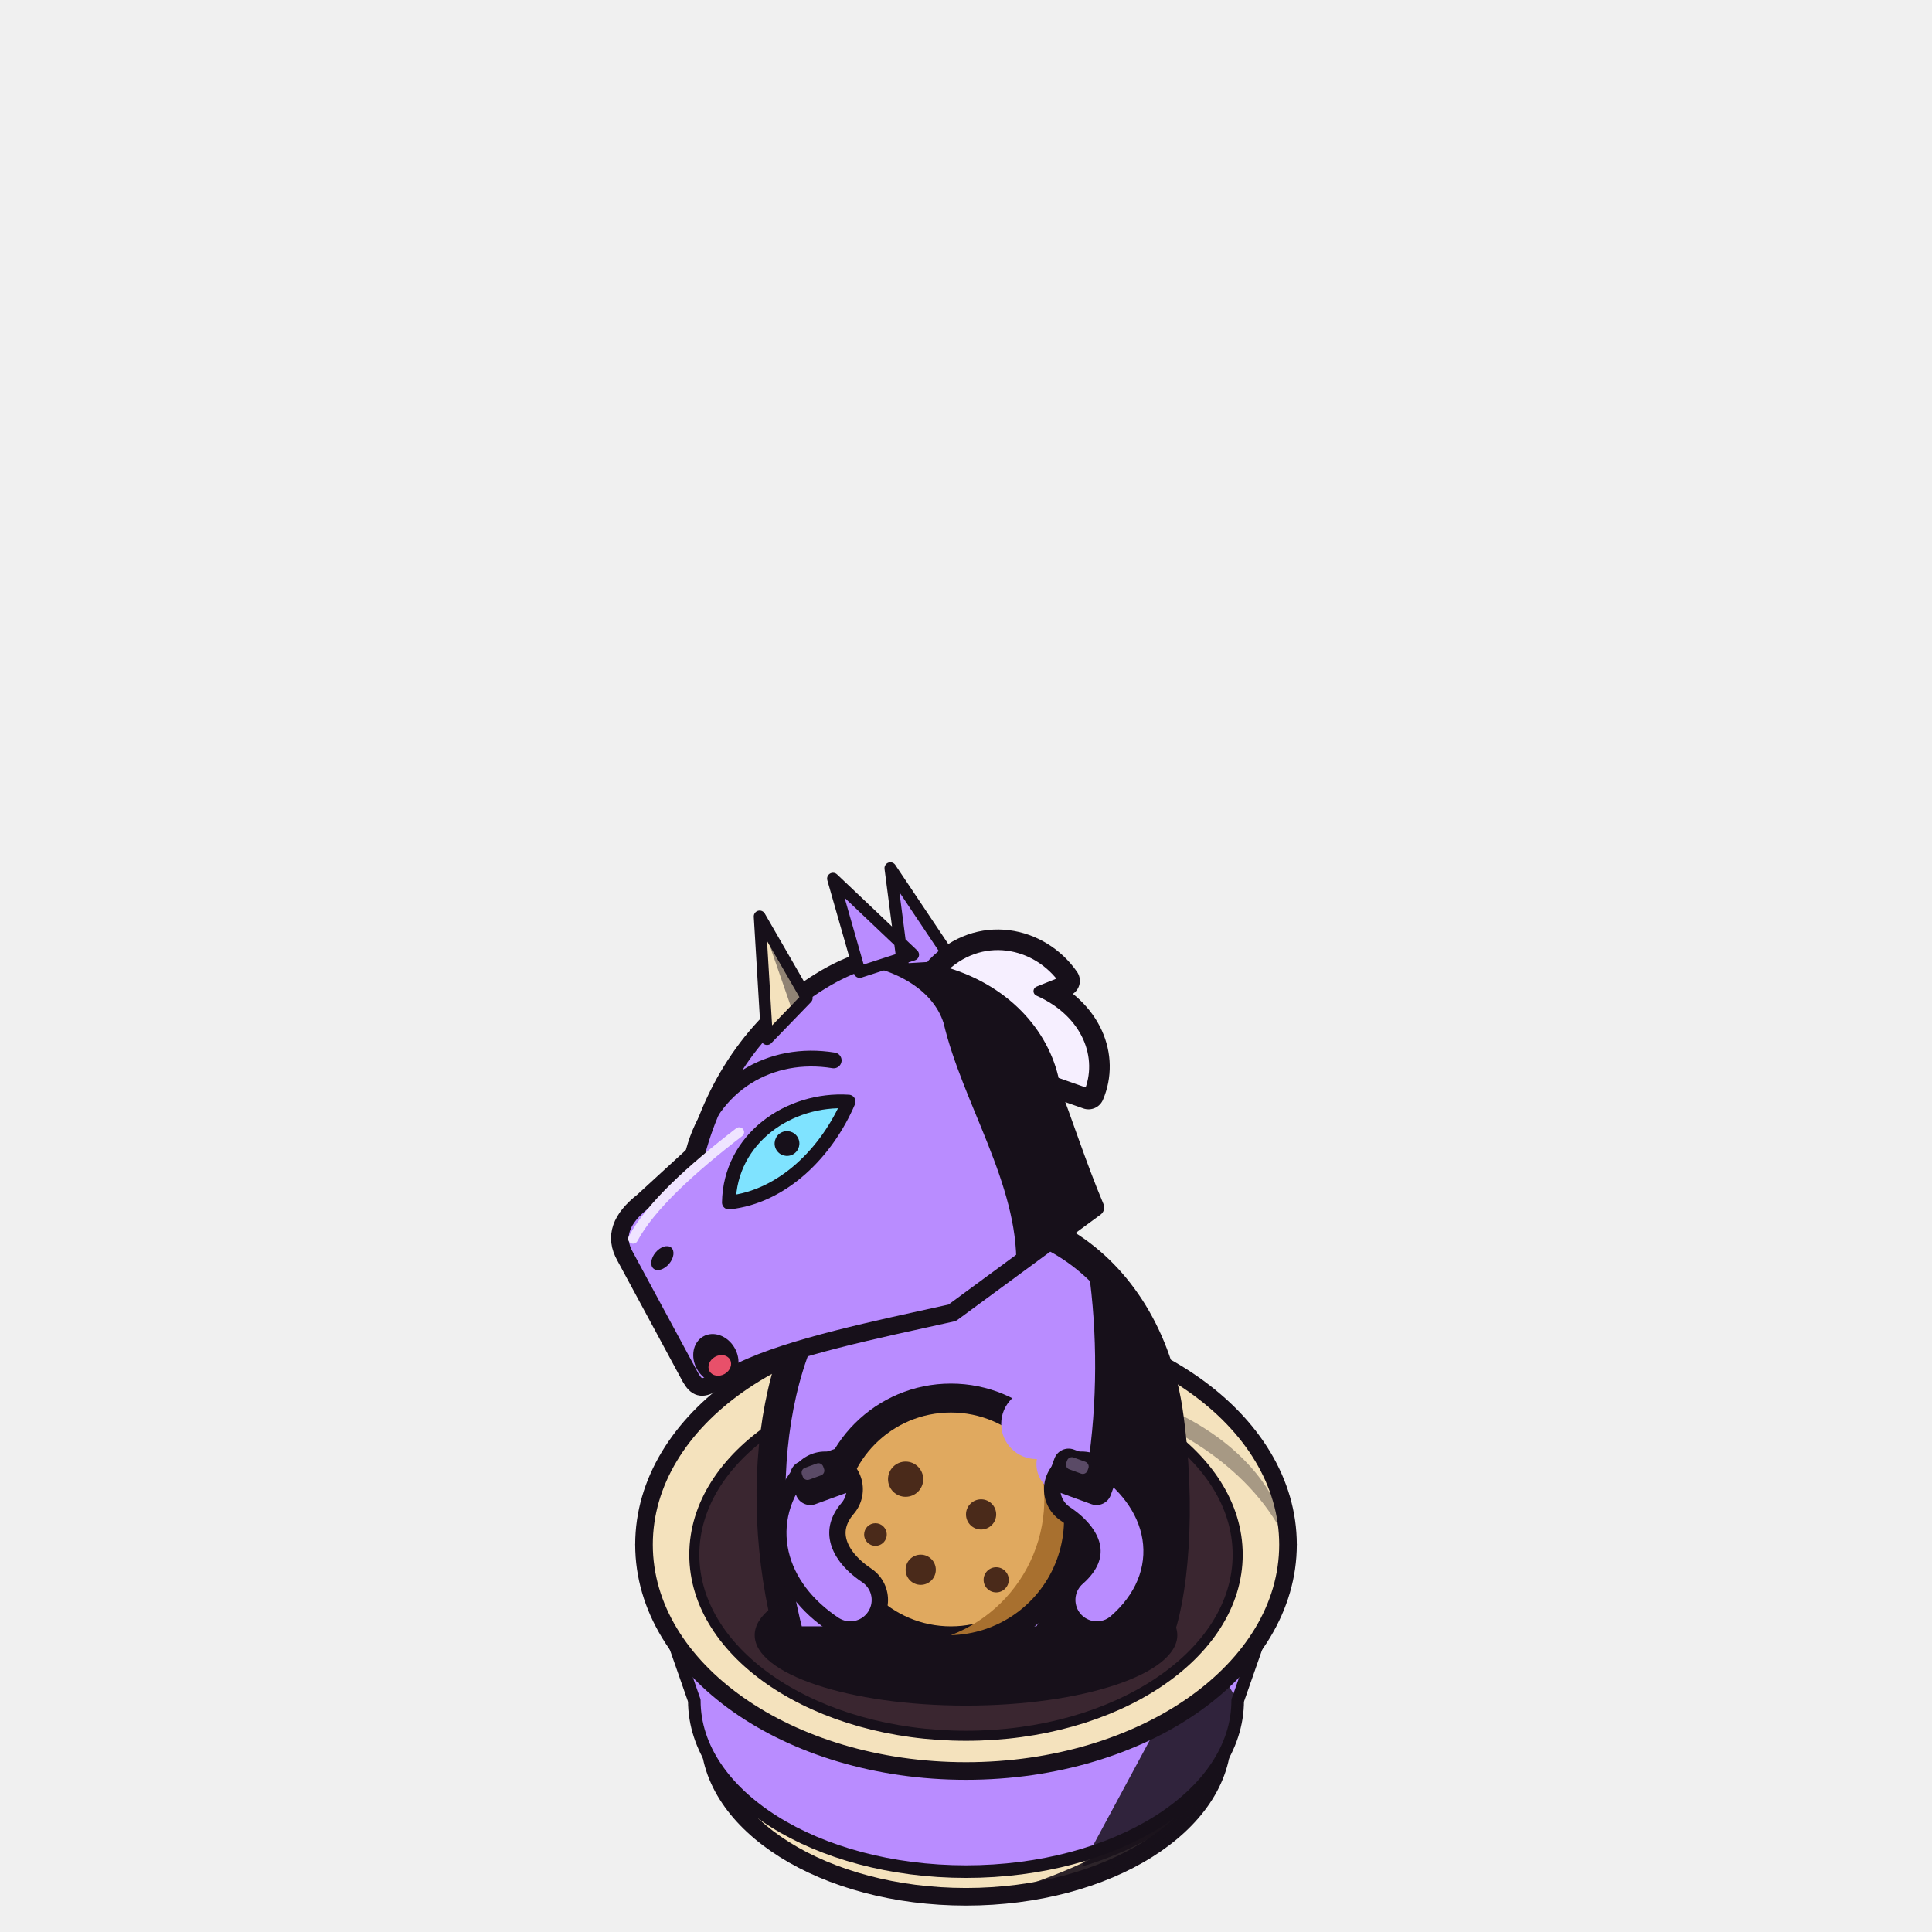
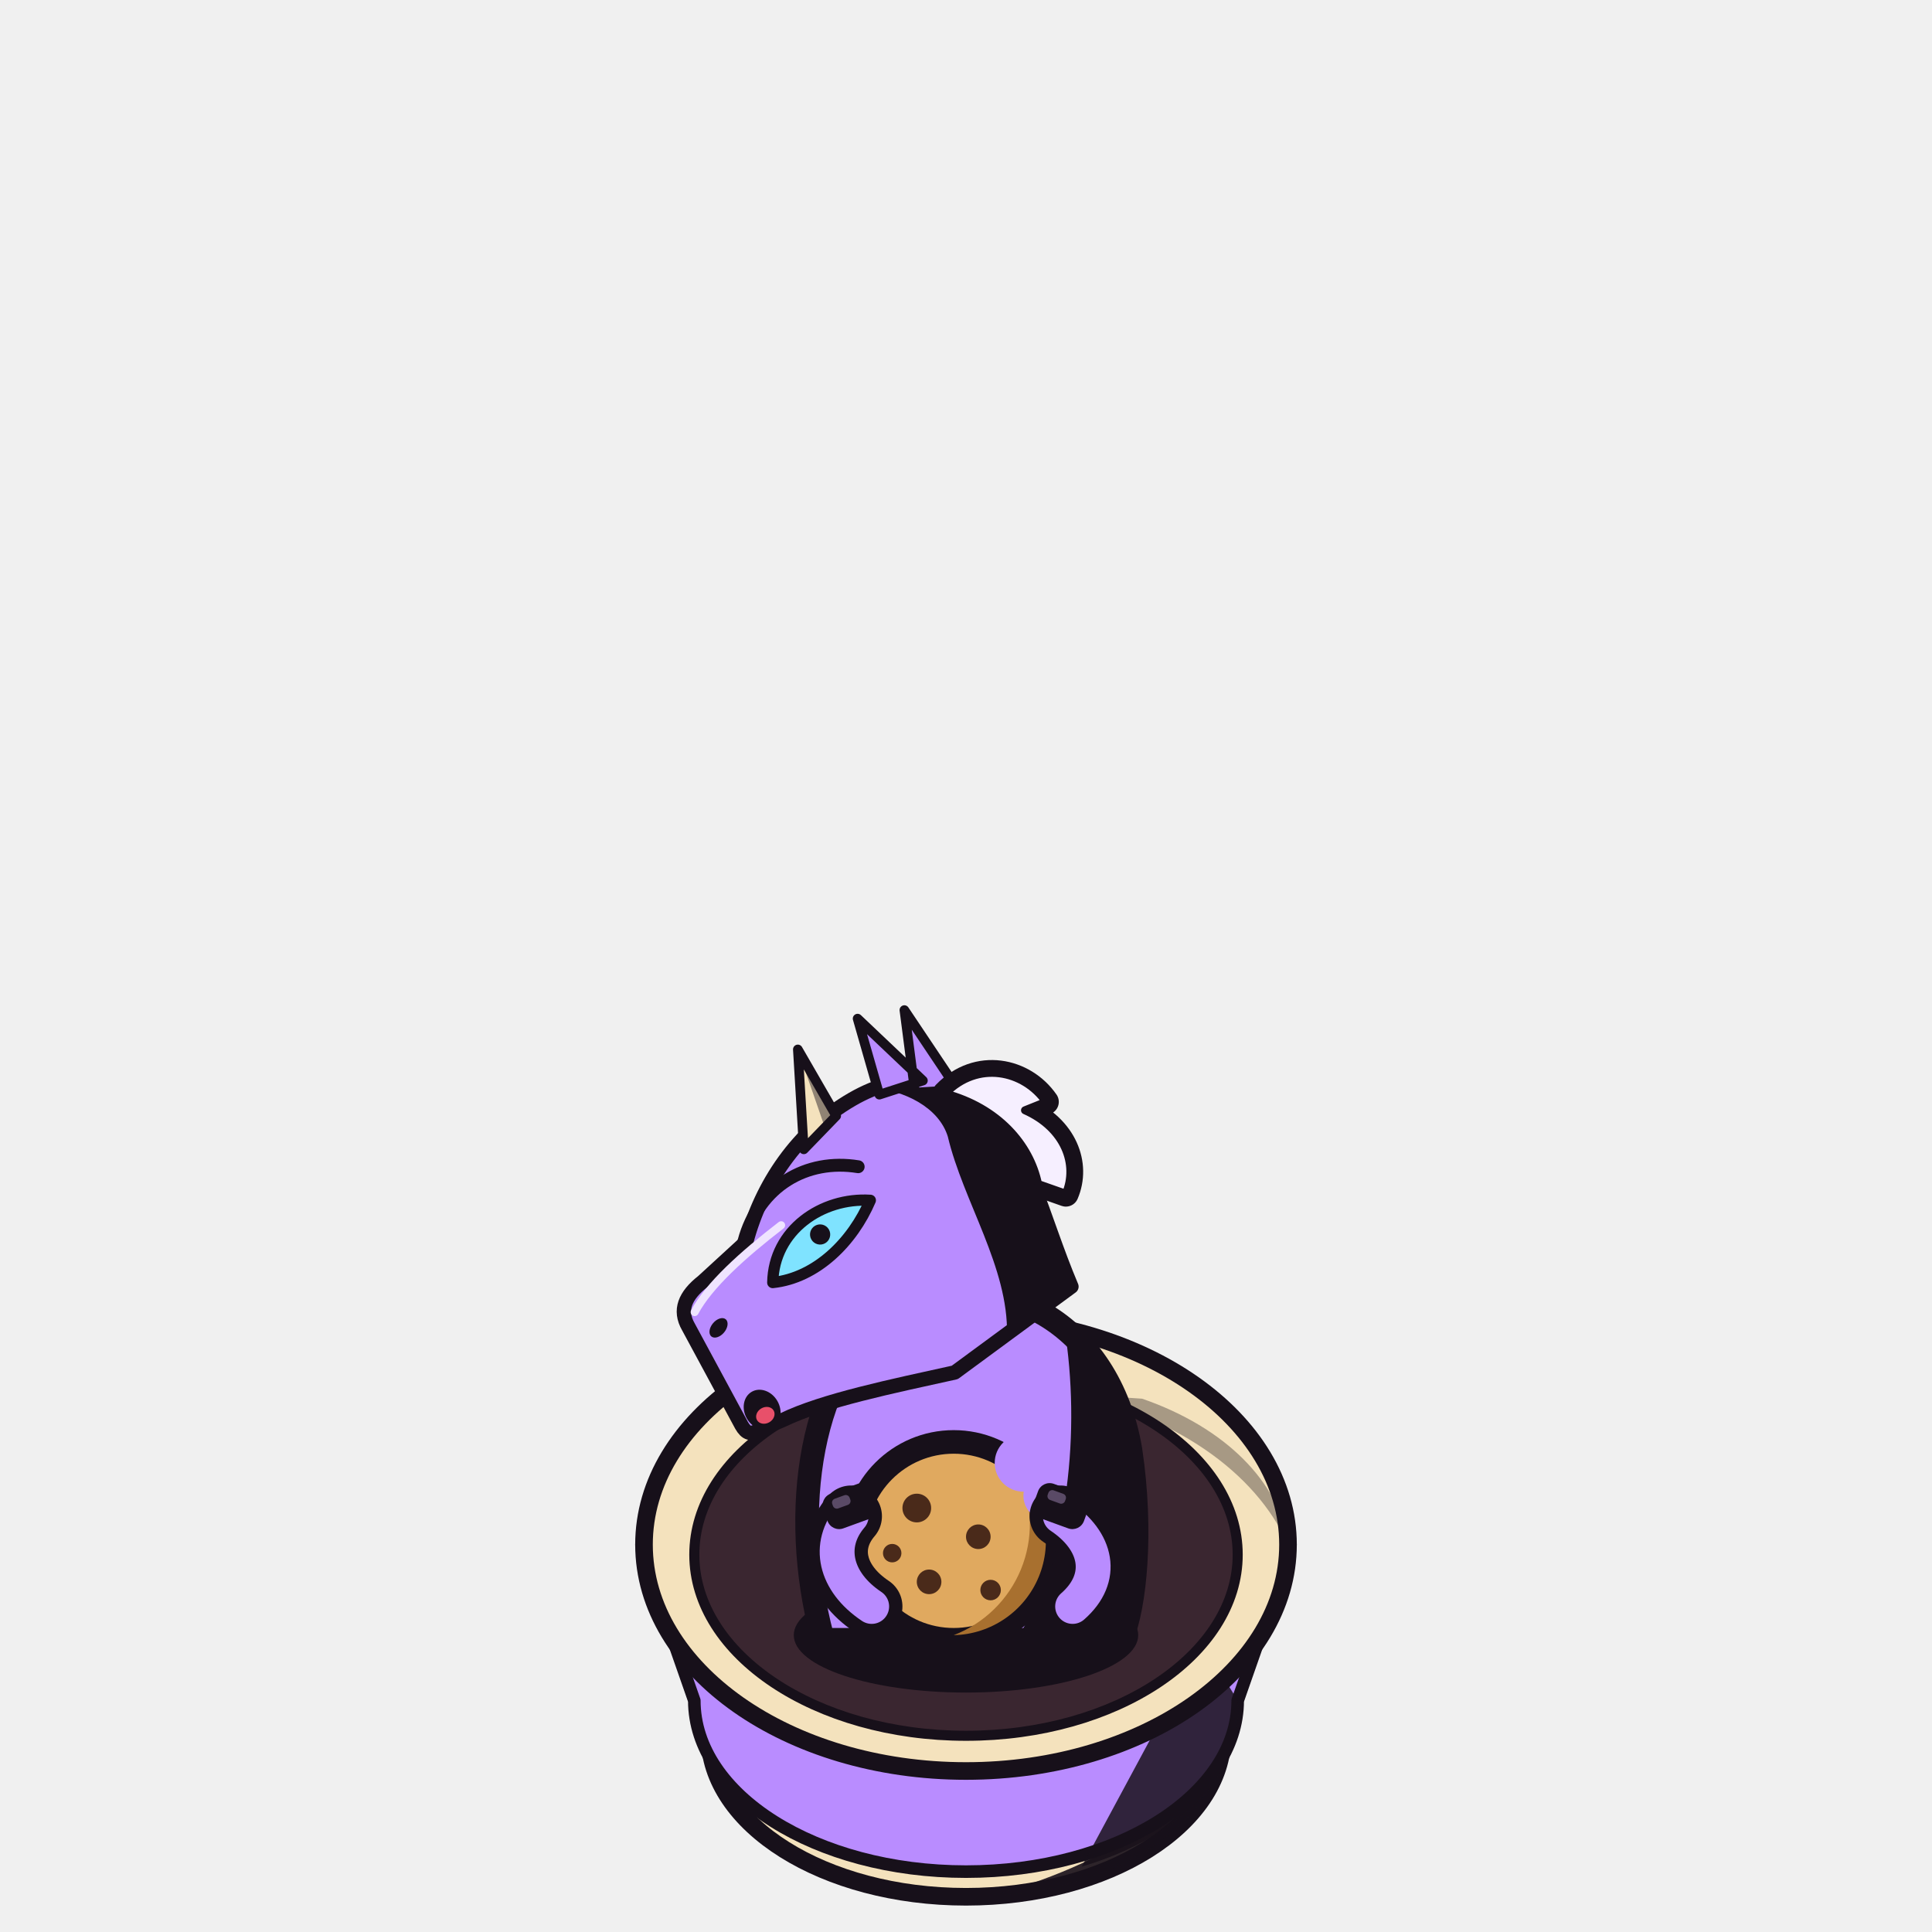
<svg xmlns="http://www.w3.org/2000/svg" viewBox="0 0 768 768" width="768" height="768">
  <path d="M256,614 L282,690 A102,64 0 0 0 486,690 L512,614 Z" fill="#f4e2bd" stroke="#17101a" stroke-width="7" stroke-linejoin="round" />
  <path d="M498,614 L486,690 A102,64 0 0 1 392,754 C440,742 478,716 486,690 Z" fill="#17101a" opacity=".9" />
  <path d="M262,636 L276,676 A108,68 0 0 0 492,676 L506,636 A128,90 0 0 1 262,636 Z" fill="#b98cff" stroke="#17101a" stroke-width="5" stroke-linejoin="round" />
  <path d="M470,640 L492,676 A108,68 0 0 1 430,742 L458,690 Z" fill="#17101a" opacity=".85" />
  <ellipse cx="384" cy="614" rx="128" ry="90" fill="#f4e2bd" stroke="#17101a" stroke-width="7" />
  <ellipse cx="384" cy="618" rx="108" ry="72" fill="#3a2630" stroke="#17101a" stroke-width="4" />
  <path d="M424,554 A128,90 0 0 1 512,614 A108,72 0 0 0 454,556 Z" fill="#17101a" opacity=".35" />
-   <ellipse cx="384" cy="650" rx="84" ry="28" fill="#17101a" />
-   <path d="M316,650 C300,590 310,520 350,494 C400,470 452,500 462,560 C468,600 464,636 458,650 Z" fill="none" stroke="#17101a" stroke-width="16" stroke-linejoin="round" />
-   <path d="M316,650 C300,590 310,520 350,494 C400,470 452,500 462,560 C468,600 464,636 458,650 Z" fill="#b98cff" stroke="#17101a" stroke-width="7" stroke-linejoin="round" />
-   <path d="M432,500 C456,520 466,560 464,600 C464,630 460,642 458,650 L410,650 C434,610 440,550 432,500 Z" fill="#17101a" />
-   <mask id="bite">
-     <rect width="768" height="768" fill="#fff" />
-     <circle cx="412" cy="566" r="14" fill="#000" />
-     <circle cx="424" cy="582" r="12" fill="#000" />
-   </mask>
-   <g mask="url(#bite)">
-     <circle cx="378" cy="604" r="46" fill="none" stroke="#17101a" stroke-width="16" />
-     <circle cx="378" cy="604" r="46" fill="#e0a95f" stroke="#17101a" stroke-width="7" />
-     <path d="M410,572 A46,46 0 0 1 378,650 A58,58 0 0 0 410,572 Z" fill="#a8702f" />
-     <circle cx="360" cy="588" r="7" fill="#4a2a1a" />
-     <circle cx="390" cy="602" r="6" fill="#4a2a1a" />
-     <circle cx="366" cy="624" r="6" fill="#4a2a1a" />
-     <circle cx="396" cy="628" r="5" fill="#4a2a1a" />
-     <circle cx="348" cy="610" r="4.5" fill="#4a2a1a" />
-   </g>
-   <path d="M338,636 C320,624 316,606 328,592" fill="none" stroke="#17101a" stroke-width="30" stroke-linecap="round" />
-   <path d="M338,636 C320,624 316,606 328,592" fill="none" stroke="#b98cff" stroke-width="17" stroke-linecap="round" />
-   <g transform="rotate(-20 328 588)">
-     <rect x="315" y="578" width="26" height="18" rx="6" fill="#17101a" />
-     <rect x="320" y="581" width="9" height="5" rx="2" fill="#5a4a66" />
-   </g>
-   <path d="M436,636 C452,622 448,604 430,592" fill="none" stroke="#17101a" stroke-width="30" stroke-linecap="round" />
-   <path d="M436,636 C452,622 448,604 430,592" fill="none" stroke="#b98cff" stroke-width="17" stroke-linecap="round" />
-   <g transform="rotate(20 430 588)">
-     <rect x="417" y="578" width="26" height="18" rx="6" fill="#17101a" />
-     <rect x="422" y="581" width="9" height="5" rx="2" fill="#5a4a66" />
-   </g>
-   <g transform="translate(112 168) scale(.78) rotate(-30 380 420)">
-     <path d="M198,392 L200,322 C200,310 208,304 222,302 L258,294 C284,268 320,250 360,250 C396,250 424,268 430,298 C440,332 426,372 420,420 L330,430 C292,418 250,404 222,402 L206,400 C200,400 198,398 198,392 Z" fill="#b98cff" stroke="#17101a" stroke-width="9" stroke-linejoin="round" />
-     <path d="M372,248 C402,248 424,266 430,296 C440,330 426,372 420,420 L370,426 C392,390 388,340 400,300 C404,282 392,262 372,248 Z" fill="#17101a" />
-     <path d="M208,316 C224,306 252,300 282,296" fill="none" stroke="#efe4ff" stroke-width="5" stroke-linecap="round" />
-     <g transform="translate(296 316)">
-       <g transform="scale(1.15)">
-         <g transform="scale(1.22)">
-           <path d="M-26,6 C-14,-14 12,-16 30,-4 C14,8 -8,14 -26,6 Z" fill="#7fe3ff" stroke="#17101a" stroke-width="5" stroke-linejoin="round" />
-           <circle cx="3" cy="-2" r="4.5" fill="#17101a" />
+   <g transform="translate(384 650) scale(0.815) translate(-384 -650)">
+     <ellipse cx="384" cy="650" rx="84" ry="28" fill="#17101a" />
+     <path d="M316,650 C300,590 310,520 350,494 C400,470 452,500 462,560 C468,600 464,636 458,650 Z" fill="none" stroke="#17101a" stroke-width="16" stroke-linejoin="round" />
+     <path d="M316,650 C300,590 310,520 350,494 C400,470 452,500 462,560 C468,600 464,636 458,650 Z" fill="#b98cff" stroke="#17101a" stroke-width="7" stroke-linejoin="round" />
+     <path d="M432,500 C456,520 466,560 464,600 C464,630 460,642 458,650 L410,650 C434,610 440,550 432,500 Z" fill="#17101a" />
+     <mask id="bite">
+       <rect width="768" height="768" fill="#fff" />
+       <circle cx="412" cy="566" r="14" fill="#000" />
+       <circle cx="424" cy="582" r="12" fill="#000" />
+     </mask>
+     <g mask="url(#bite)">
+       <circle cx="378" cy="604" r="46" fill="none" stroke="#17101a" stroke-width="16" />
+       <circle cx="378" cy="604" r="46" fill="#e0a95f" stroke="#17101a" stroke-width="7" />
+       <path d="M410,572 A46,46 0 0 1 378,650 A58,58 0 0 0 410,572 Z" fill="#a8702f" />
+       <circle cx="360" cy="588" r="7" fill="#4a2a1a" />
+       <circle cx="390" cy="602" r="6" fill="#4a2a1a" />
+       <circle cx="366" cy="624" r="6" fill="#4a2a1a" />
+       <circle cx="396" cy="628" r="5" fill="#4a2a1a" />
+       <circle cx="348" cy="610" r="4.5" fill="#4a2a1a" />
+     </g>
+     <path d="M338,636 C320,624 316,606 328,592" fill="none" stroke="#17101a" stroke-width="30" stroke-linecap="round" />
+     <path d="M338,636 C320,624 316,606 328,592" fill="none" stroke="#b98cff" stroke-width="17" stroke-linecap="round" />
+     <g transform="rotate(-20 328 588)">
+       <rect x="315" y="578" width="26" height="18" rx="6" fill="#17101a" />
+       <rect x="320" y="581" width="9" height="5" rx="2" fill="#5a4a66" />
+     </g>
+     <path d="M436,636 C452,622 448,604 430,592" fill="none" stroke="#17101a" stroke-width="30" stroke-linecap="round" />
+     <path d="M436,636 C452,622 448,604 430,592" fill="none" stroke="#b98cff" stroke-width="17" stroke-linecap="round" />
+     <g transform="rotate(20 430 588)">
+       <rect x="417" y="578" width="26" height="18" rx="6" fill="#17101a" />
+       <rect x="422" y="581" width="9" height="5" rx="2" fill="#5a4a66" />
+     </g>
+     <g transform="translate(112 168) scale(.78) rotate(-30 380 420)">
+       <path d="M198,392 L200,322 C200,310 208,304 222,302 L258,294 C284,268 320,250 360,250 C396,250 424,268 430,298 C440,332 426,372 420,420 L330,430 C292,418 250,404 222,402 L206,400 C200,400 198,398 198,392 Z" fill="#b98cff" stroke="#17101a" stroke-width="9" stroke-linejoin="round" />
+       <path d="M372,248 C402,248 424,266 430,296 C440,330 426,372 420,420 L370,426 C392,390 388,340 400,300 C404,282 392,262 372,248 Z" fill="#17101a" />
+       <path d="M208,316 C224,306 252,300 282,296" fill="none" stroke="#efe4ff" stroke-width="5" stroke-linecap="round" />
+       <g transform="translate(296 316)">
+         <g transform="scale(1.15)">
+           <g transform="scale(1.22)">
+             <path d="M-26,6 C-14,-14 12,-16 30,-4 C14,8 -8,14 -26,6 Z" fill="#7fe3ff" stroke="#17101a" stroke-width="5" stroke-linejoin="round" />
+             <circle cx="3" cy="-2" r="4.5" fill="#17101a" />
+           </g>
+           <path d="M-34,-20 C-12,-42 18,-42 40,-24" fill="none" stroke="#17101a" stroke-width="7" stroke-linecap="round" />
        </g>
-         <path d="M-34,-20 C-12,-42 18,-42 40,-24" fill="none" stroke="#17101a" stroke-width="7" stroke-linecap="round" />
      </g>
+       <ellipse cx="216" cy="332" rx="7" ry="4.5" fill="#17101a" transform="rotate(-20 216 332)" />
+       <ellipse cx="214" cy="390" rx="11" ry="13" fill="#17101a" />
+       <ellipse cx="214" cy="394" rx="6" ry="5" fill="#e8506a" />
+       <path d="M376,256 L388,208 L404,262 Z M396,266 L416,218 L420,278 Z" fill="#b98cff" stroke="#17101a" stroke-width="6" stroke-linejoin="round" />
+       <path d="M318,262 L346,254 L346,206 Z" fill="#f4e2bd" stroke="#17101a" stroke-width="6" stroke-linejoin="round" />
+       <path d="M336,258 L346,254 L346,206 Z" fill="#17101a" opacity=".45" />
+       <path d="M412,276 C440,268 462,288 464,312 L450,310 C466,332 462,356 446,368 L434,354 C442,330 436,300 412,276 Z" fill="none" stroke="#17101a" stroke-width="16" stroke-linejoin="round" />
+       <path d="M412,276 C440,268 462,288 464,312 L450,310 C466,332 462,356 446,368 L434,354 C442,330 436,300 412,276 Z" fill="#f6efff" stroke="#17101a" stroke-width="5" stroke-linejoin="round" />
    </g>
-     <ellipse cx="216" cy="332" rx="7" ry="4.5" fill="#17101a" transform="rotate(-20 216 332)" />
-     <ellipse cx="214" cy="390" rx="11" ry="13" fill="#17101a" />
-     <ellipse cx="214" cy="394" rx="6" ry="5" fill="#e8506a" />
-     <path d="M376,256 L388,208 L404,262 Z M396,266 L416,218 L420,278 Z" fill="#b98cff" stroke="#17101a" stroke-width="6" stroke-linejoin="round" />
-     <path d="M318,262 L346,254 L346,206 Z" fill="#f4e2bd" stroke="#17101a" stroke-width="6" stroke-linejoin="round" />
-     <path d="M336,258 L346,254 L346,206 Z" fill="#17101a" opacity=".45" />
-     <path d="M412,276 C440,268 462,288 464,312 L450,310 C466,332 462,356 446,368 L434,354 C442,330 436,300 412,276 Z" fill="none" stroke="#17101a" stroke-width="16" stroke-linejoin="round" />
-     <path d="M412,276 C440,268 462,288 464,312 L450,310 C466,332 462,356 446,368 L434,354 C442,330 436,300 412,276 Z" fill="#f6efff" stroke="#17101a" stroke-width="5" stroke-linejoin="round" />
  </g>
</svg>
